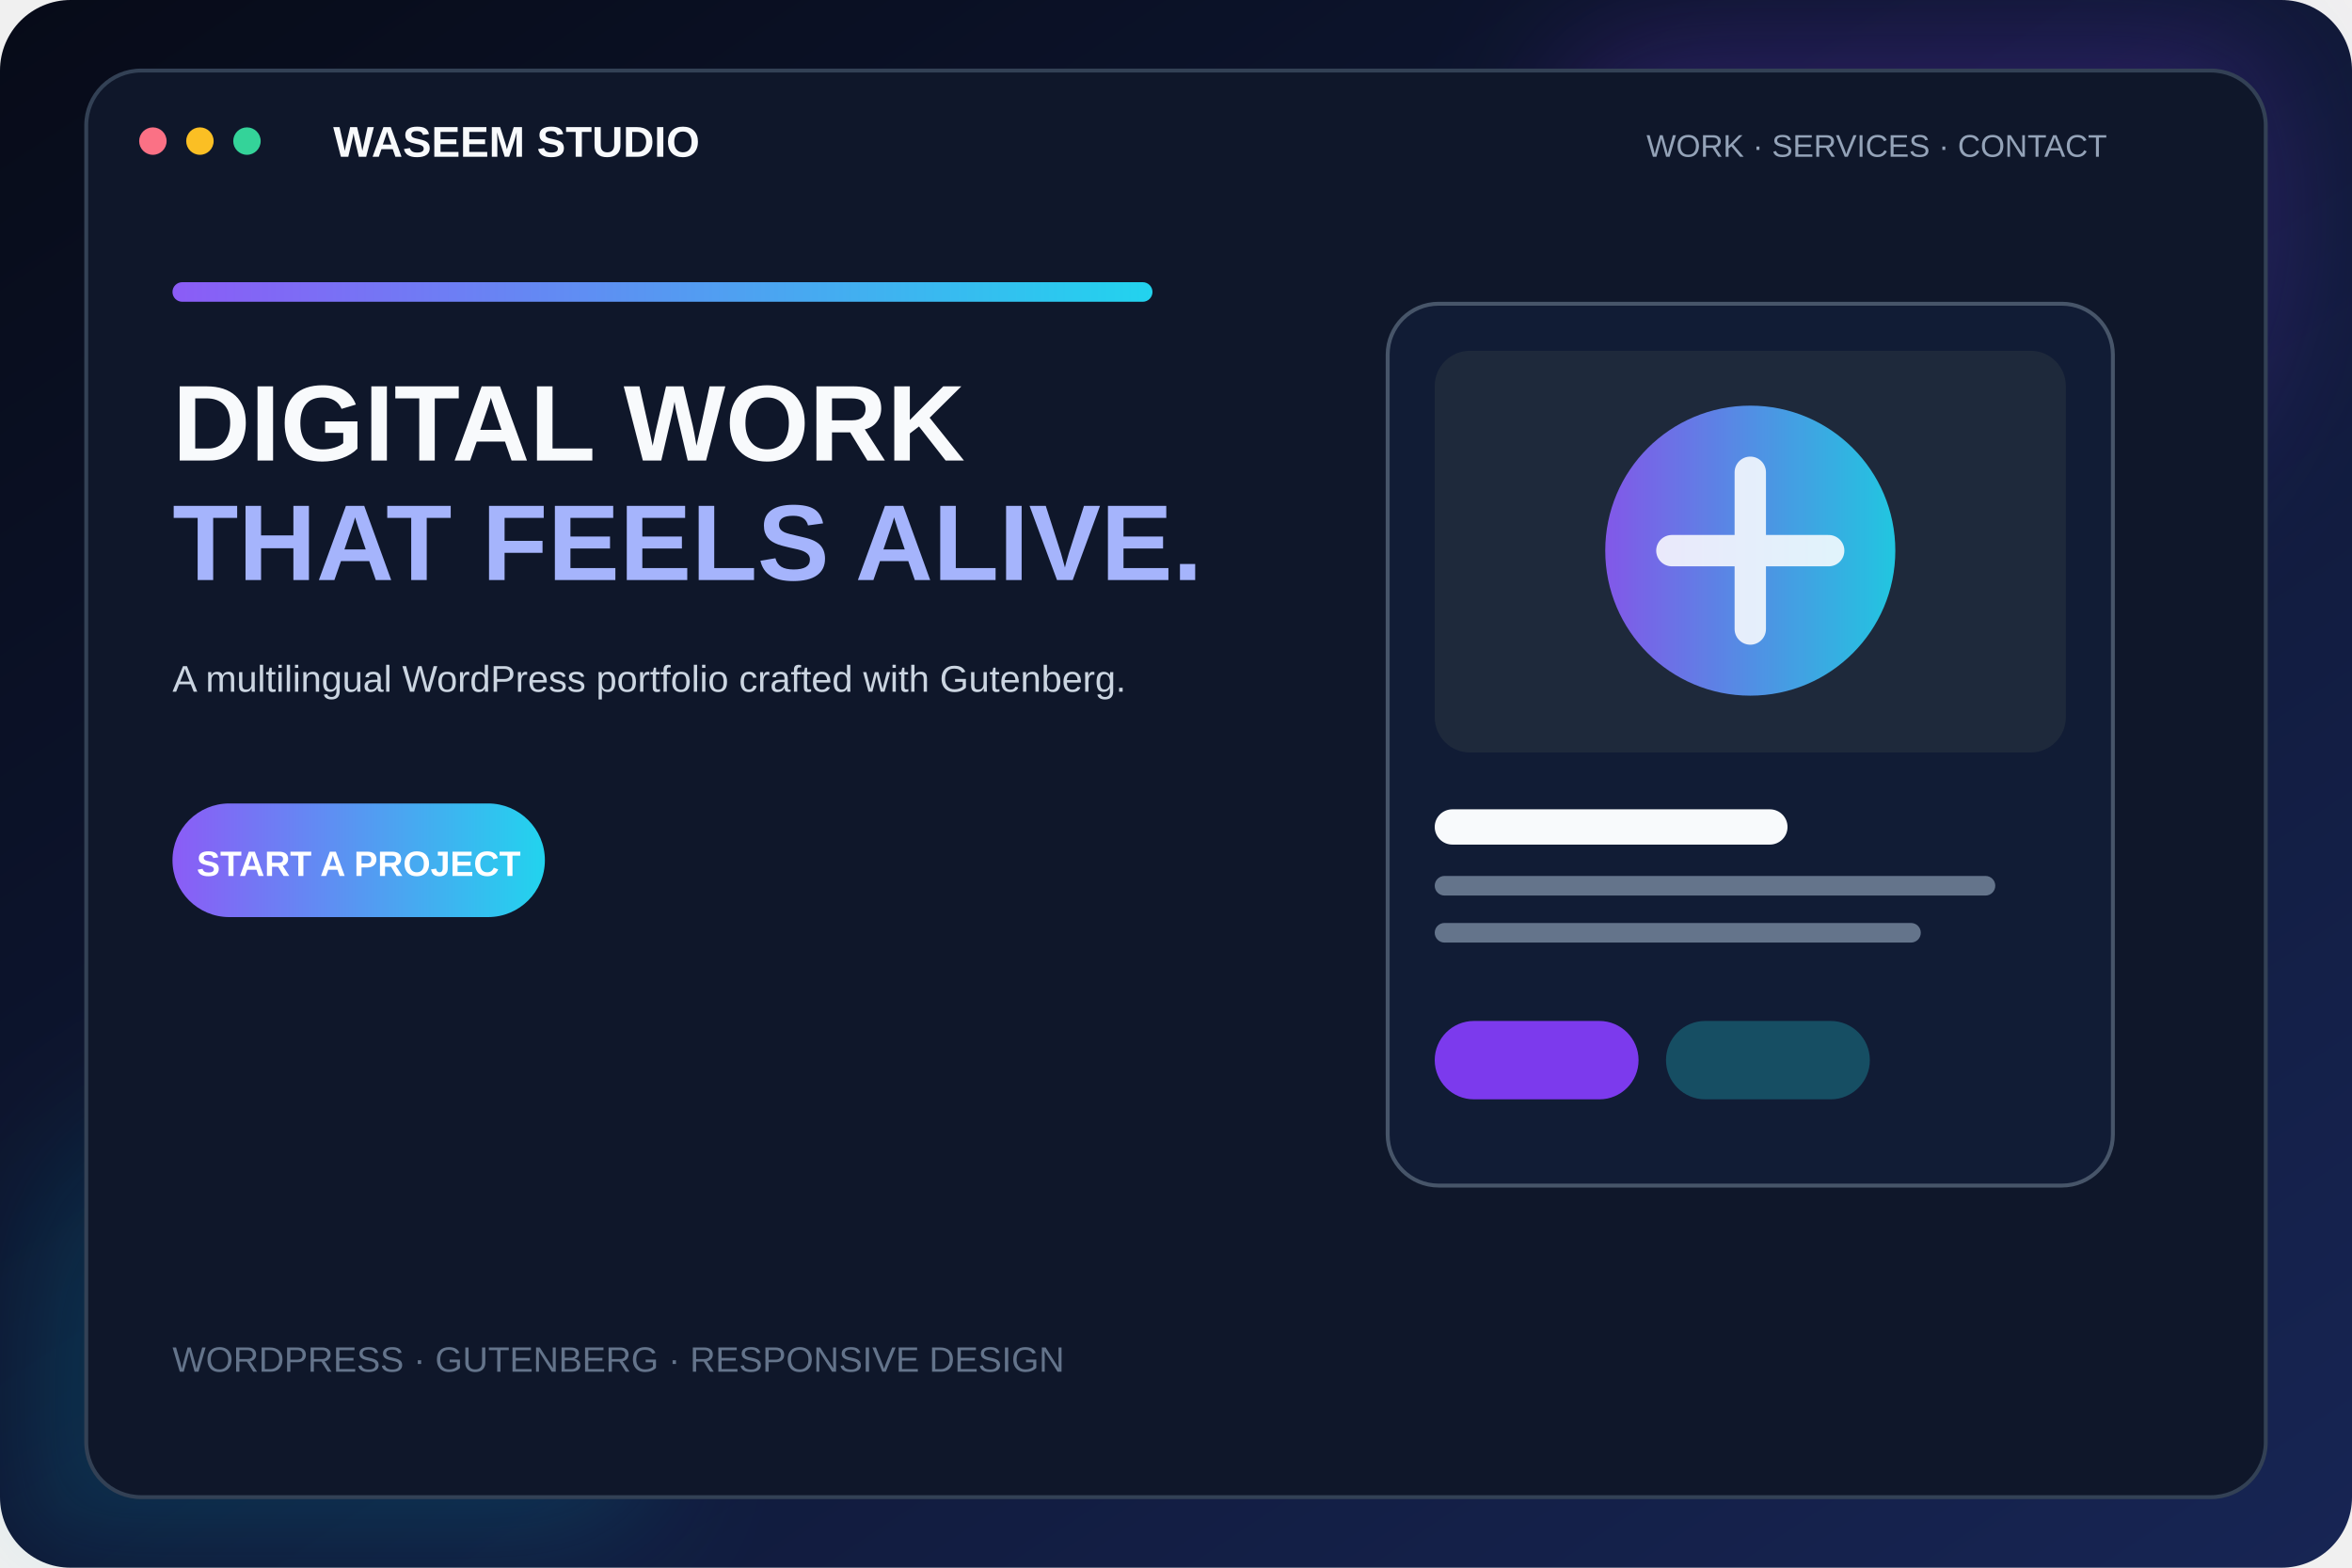
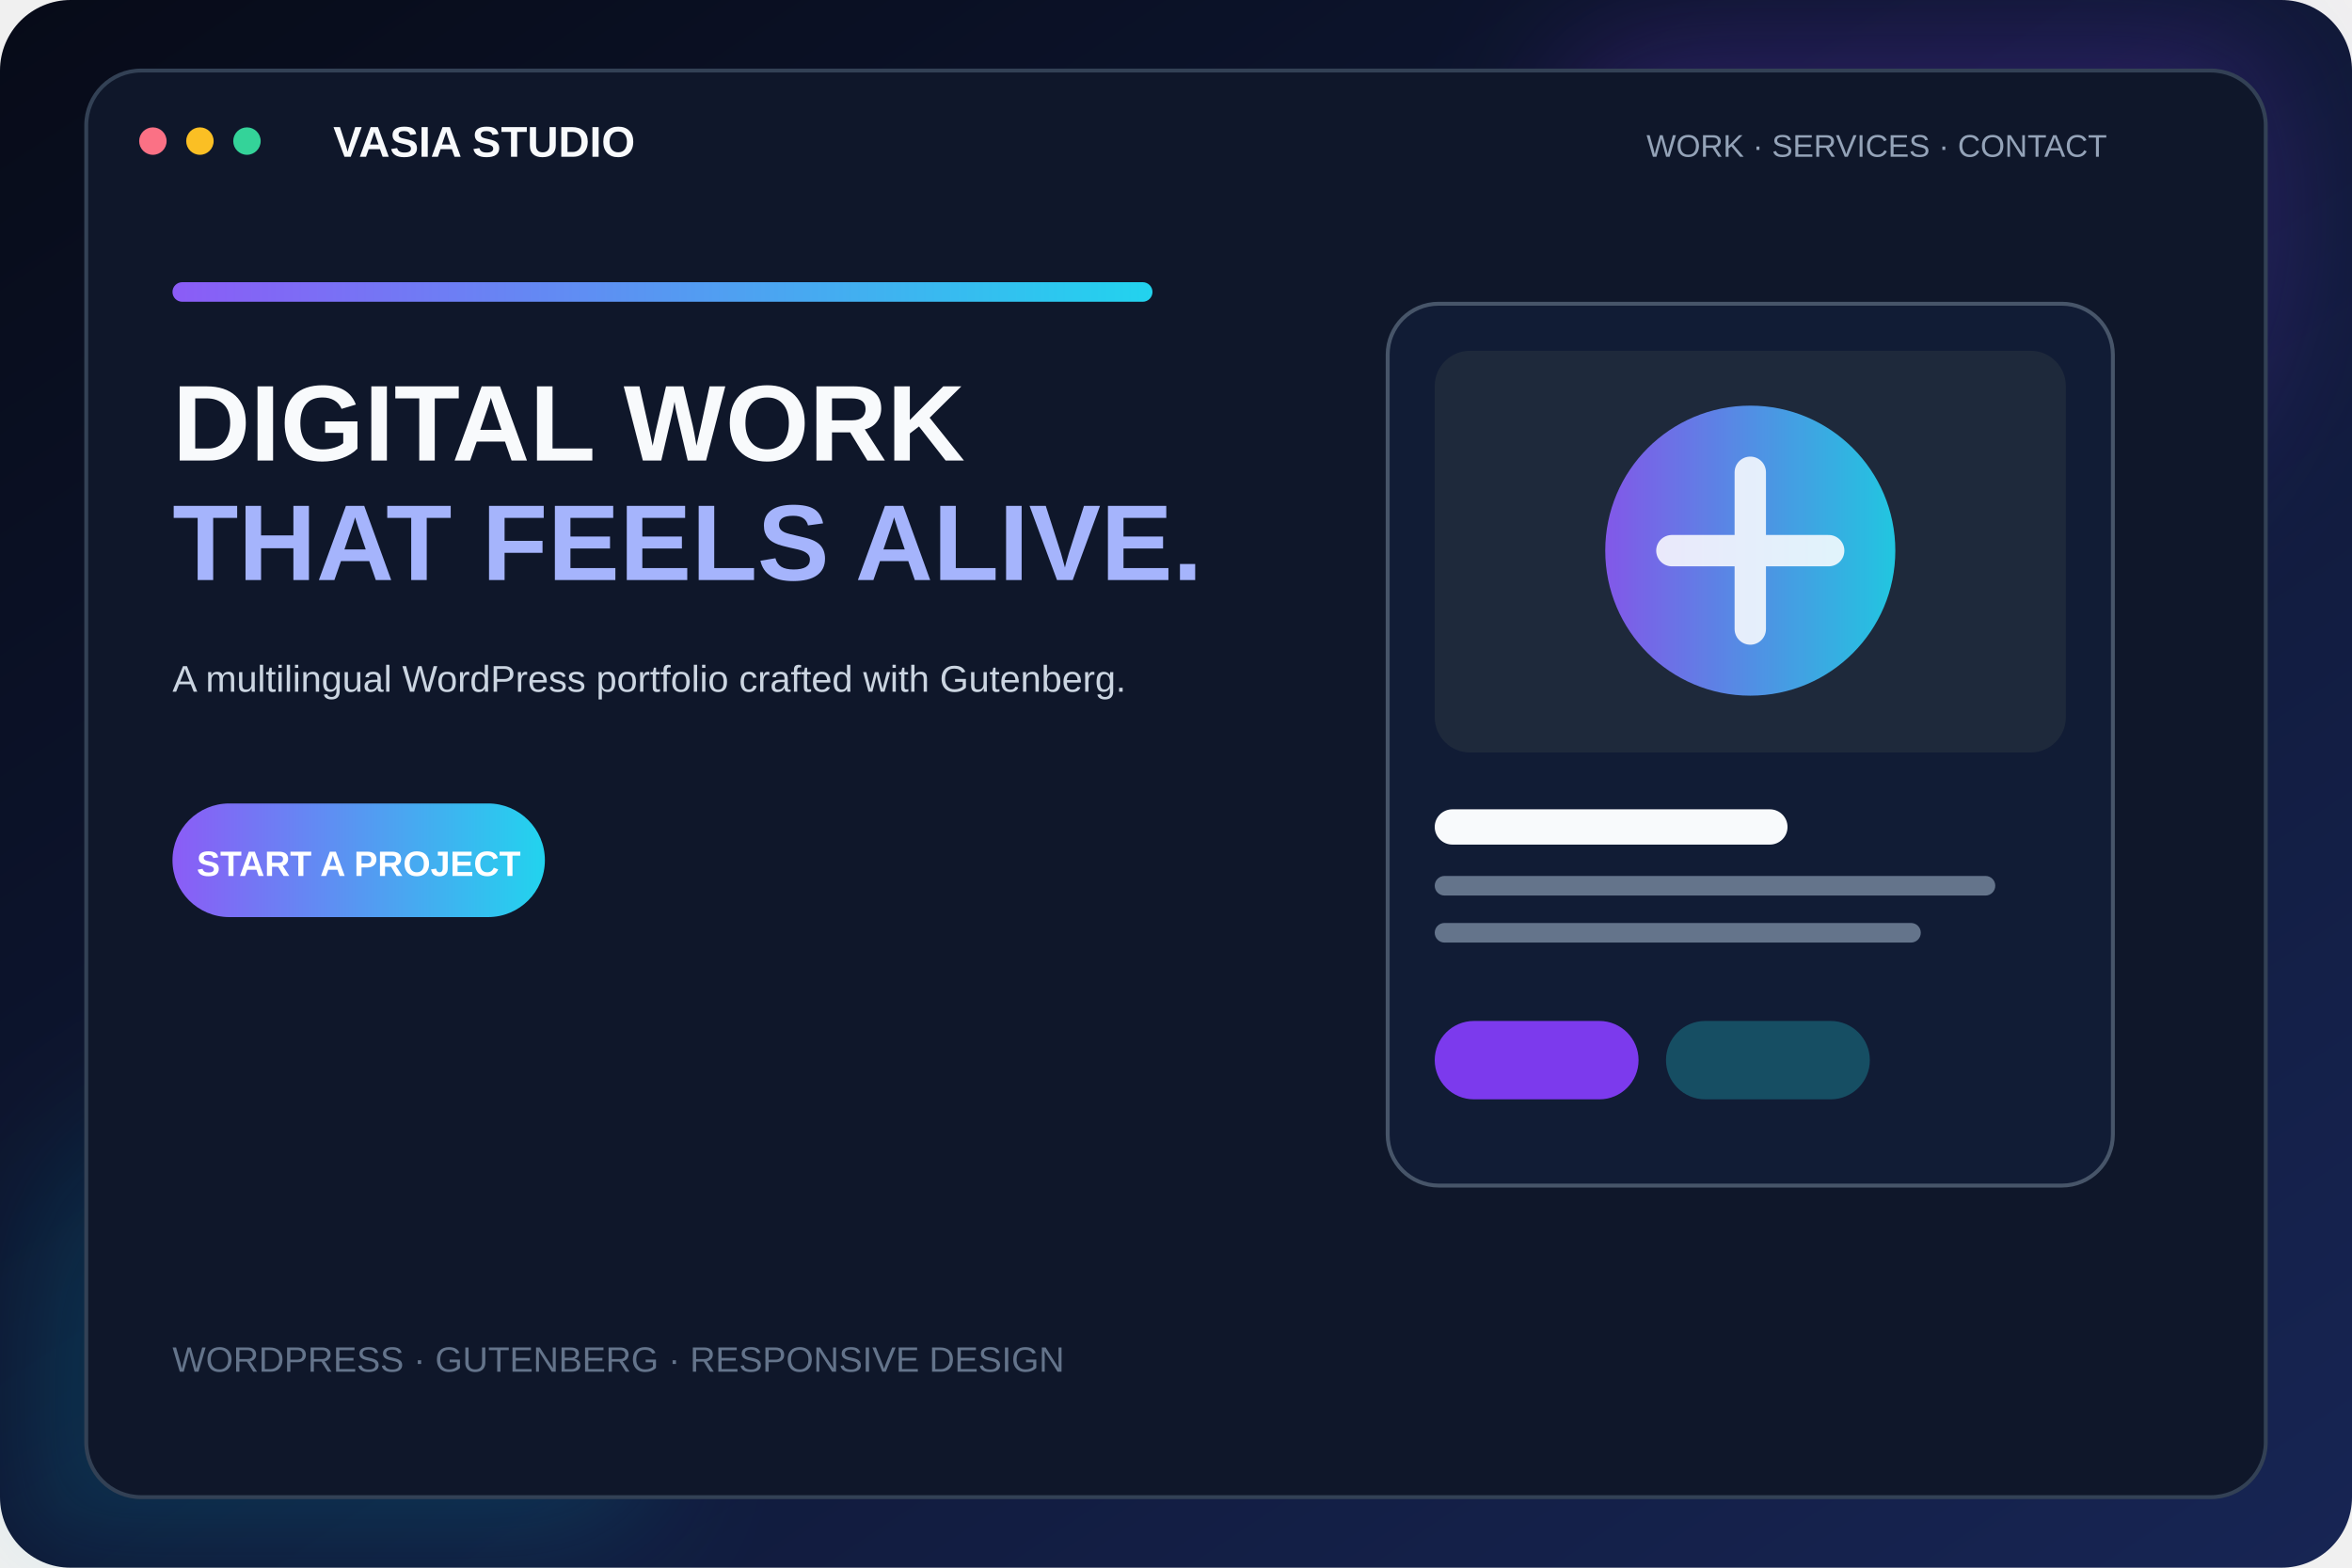
<svg xmlns="http://www.w3.org/2000/svg" width="1200" height="800" viewBox="0 0 1200 800" role="img" aria-labelledby="title description">
  <defs>
    <linearGradient id="bg" x1="0" y1="0" x2="1" y2="1">
      <stop offset="0" stop-color="#070b18" />
      <stop offset="1" stop-color="#172554" />
    </linearGradient>
    <linearGradient id="accent" x1="0" y1="0" x2="1" y2="0">
      <stop offset="0" stop-color="#8b5cf6" />
      <stop offset="1" stop-color="#22d3ee" />
    </linearGradient>
    <filter id="glow" x="-50%" y="-50%" width="200%" height="200%">
      <feGaussianBlur stdDeviation="34" />
    </filter>
  </defs>
  <rect width="1200" height="800" rx="36" fill="url(#bg)" />
  <circle cx="980" cy="110" r="190" fill="#7c3aed" opacity=".2" filter="url(#glow)" />
  <circle cx="160" cy="720" r="170" fill="#06b6d4" opacity=".15" filter="url(#glow)" />
  <rect x="44" y="36" width="1112" height="728" rx="28" fill="#0f172a" stroke="#334155" stroke-width="2" />
  <circle cx="78" cy="72" r="7" fill="#fb7185" />
  <circle cx="102" cy="72" r="7" fill="#fbbf24" />
  <circle cx="126" cy="72" r="7" fill="#34d399" />
-   <text x="170" y="80" fill="#f8fafc" font-family="Arial, sans-serif" font-size="22" font-weight="700">WASEEM STUDIO</text>
+   <text x="170" y="80" fill="#f8fafc" font-family="Arial, sans-serif" font-size="22" font-weight="700">VASIA STUDIO</text>
  <text x="1075" y="80" text-anchor="end" fill="#94a3b8" font-family="Arial, sans-serif" font-size="16">WORK  ·  SERVICES  ·  CONTACT</text>
  <rect x="88" y="144" width="500" height="10" rx="5" fill="url(#accent)" />
  <text x="88" y="235" fill="#f8fafc" font-family="Arial, sans-serif" font-size="55" font-weight="800">DIGITAL WORK</text>
  <text x="88" y="296" fill="#a5b4fc" font-family="Arial, sans-serif" font-size="55" font-weight="800">THAT FEELS ALIVE.</text>
  <text x="88" y="353" fill="#cbd5e1" font-family="Arial, sans-serif" font-size="19">A multilingual WordPress portfolio crafted with Gutenberg.</text>
  <rect x="88" y="410" width="190" height="58" rx="29" fill="url(#accent)" />
  <text x="183" y="447" text-anchor="middle" fill="white" font-family="Arial, sans-serif" font-size="18" font-weight="700">START A PROJECT</text>
  <g transform="translate(708 155)">
    <rect width="370" height="450" rx="26" fill="#111c35" stroke="#475569" stroke-width="2" />
    <rect x="24" y="24" width="322" height="205" rx="18" fill="#1e293b" />
    <circle cx="185" cy="126" r="74" fill="url(#accent)" opacity=".92" />
    <path d="M145 126h80M185 86v80" stroke="white" stroke-width="16" stroke-linecap="round" opacity=".85" />
    <rect x="24" y="258" width="180" height="18" rx="9" fill="#f8fafc" />
    <rect x="24" y="292" width="286" height="10" rx="5" fill="#64748b" />
    <rect x="24" y="316" width="248" height="10" rx="5" fill="#64748b" />
    <rect x="24" y="366" width="104" height="40" rx="20" fill="#7c3aed" />
    <rect x="142" y="366" width="104" height="40" rx="20" fill="#164e63" />
  </g>
  <text x="88" y="700" fill="#64748b" font-family="Arial, sans-serif" font-size="18">WORDPRESS · GUTENBERG · RESPONSIVE DESIGN</text>
</svg>
